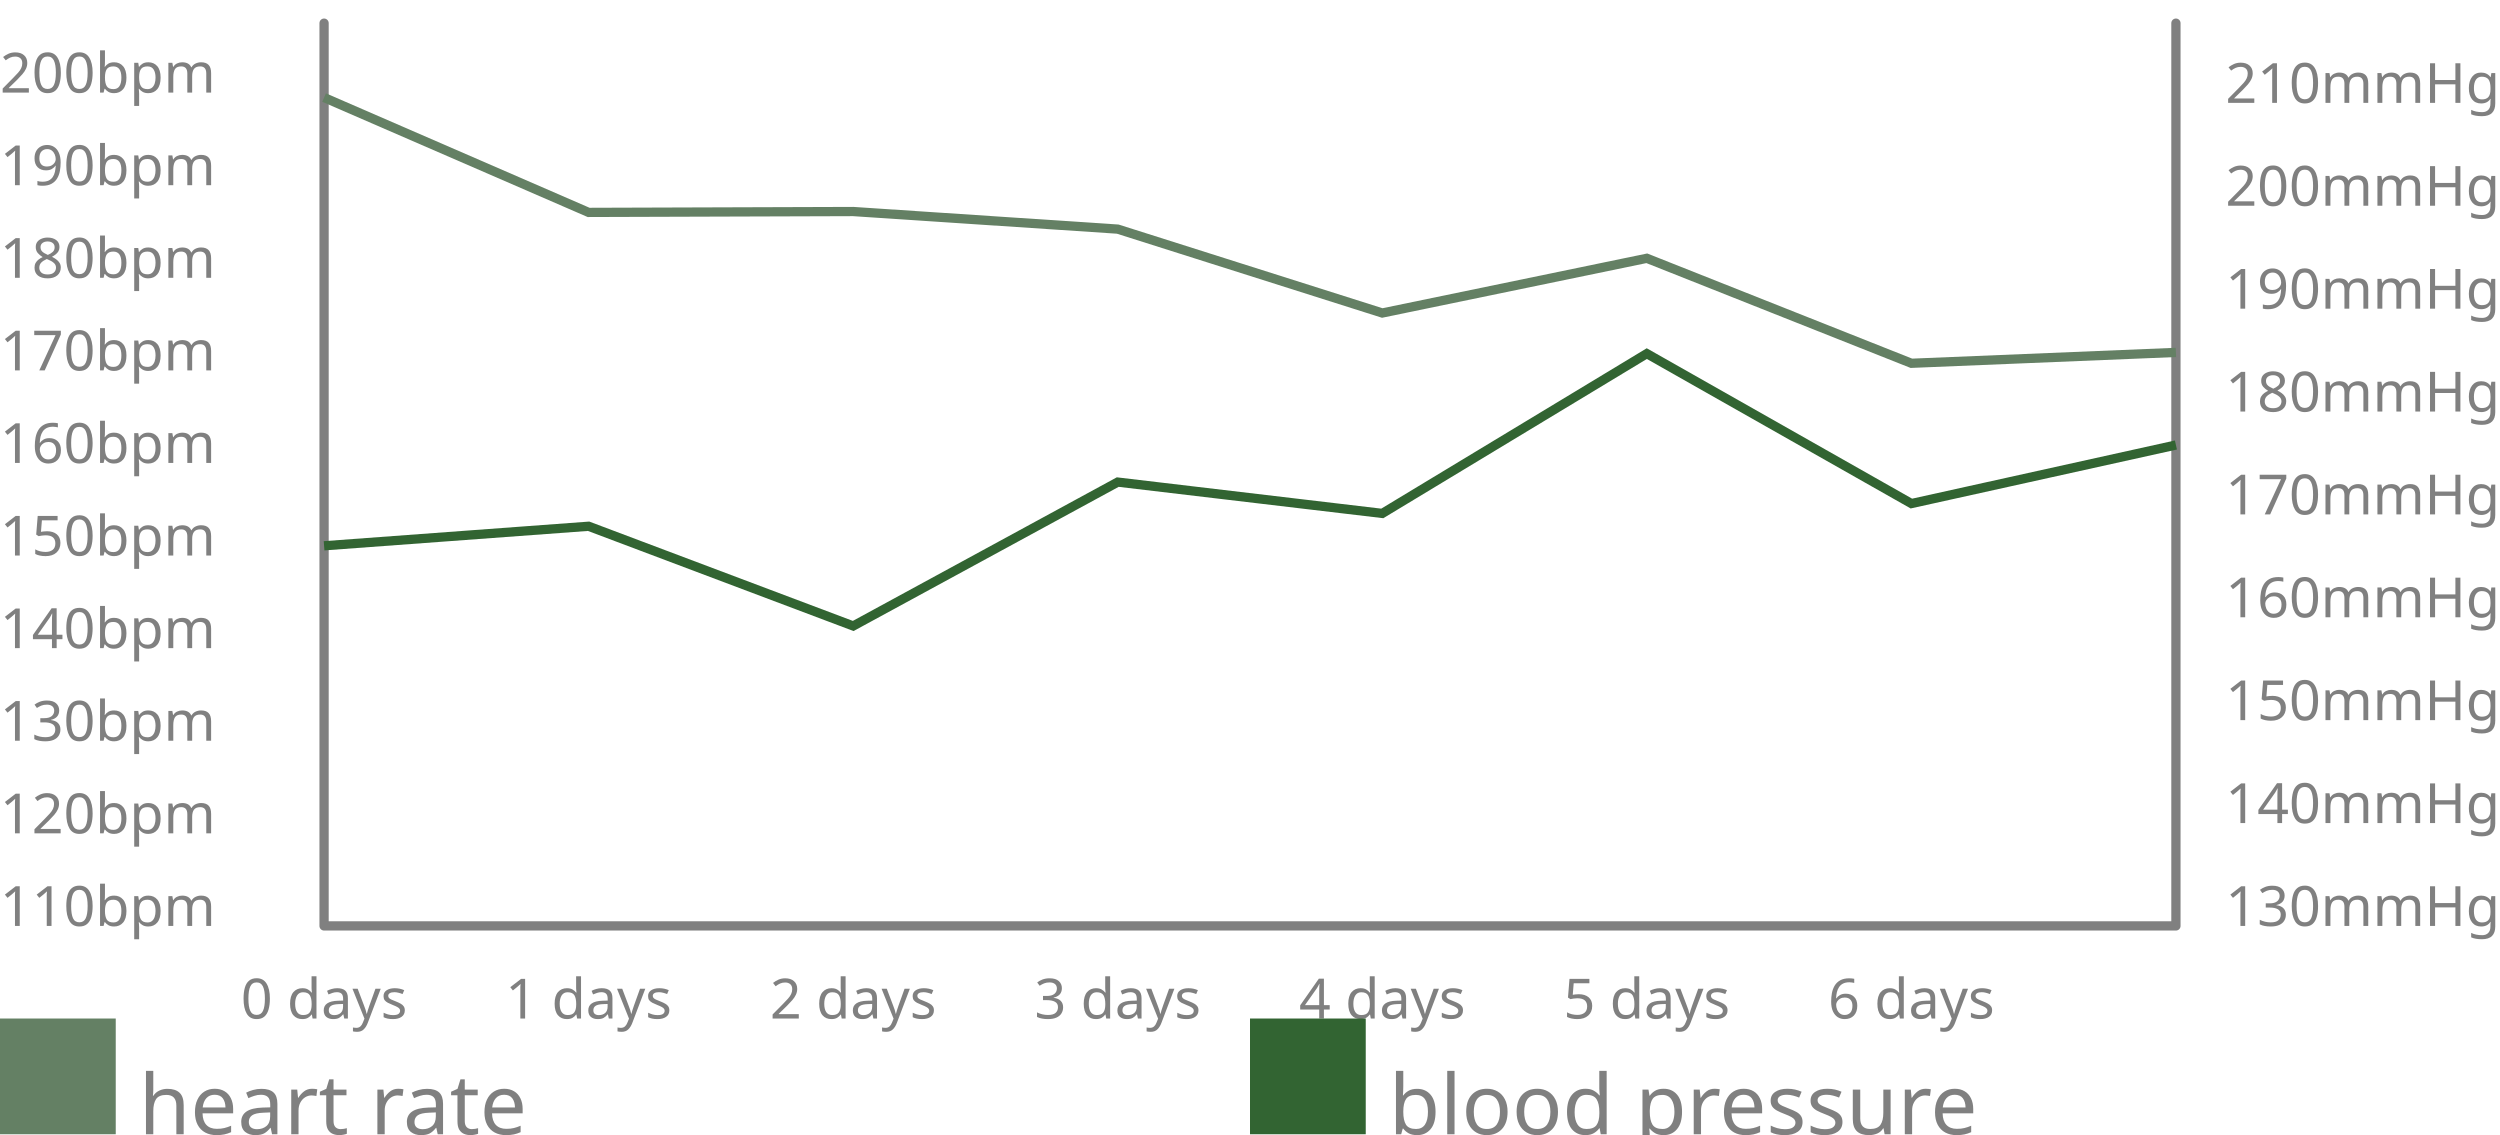
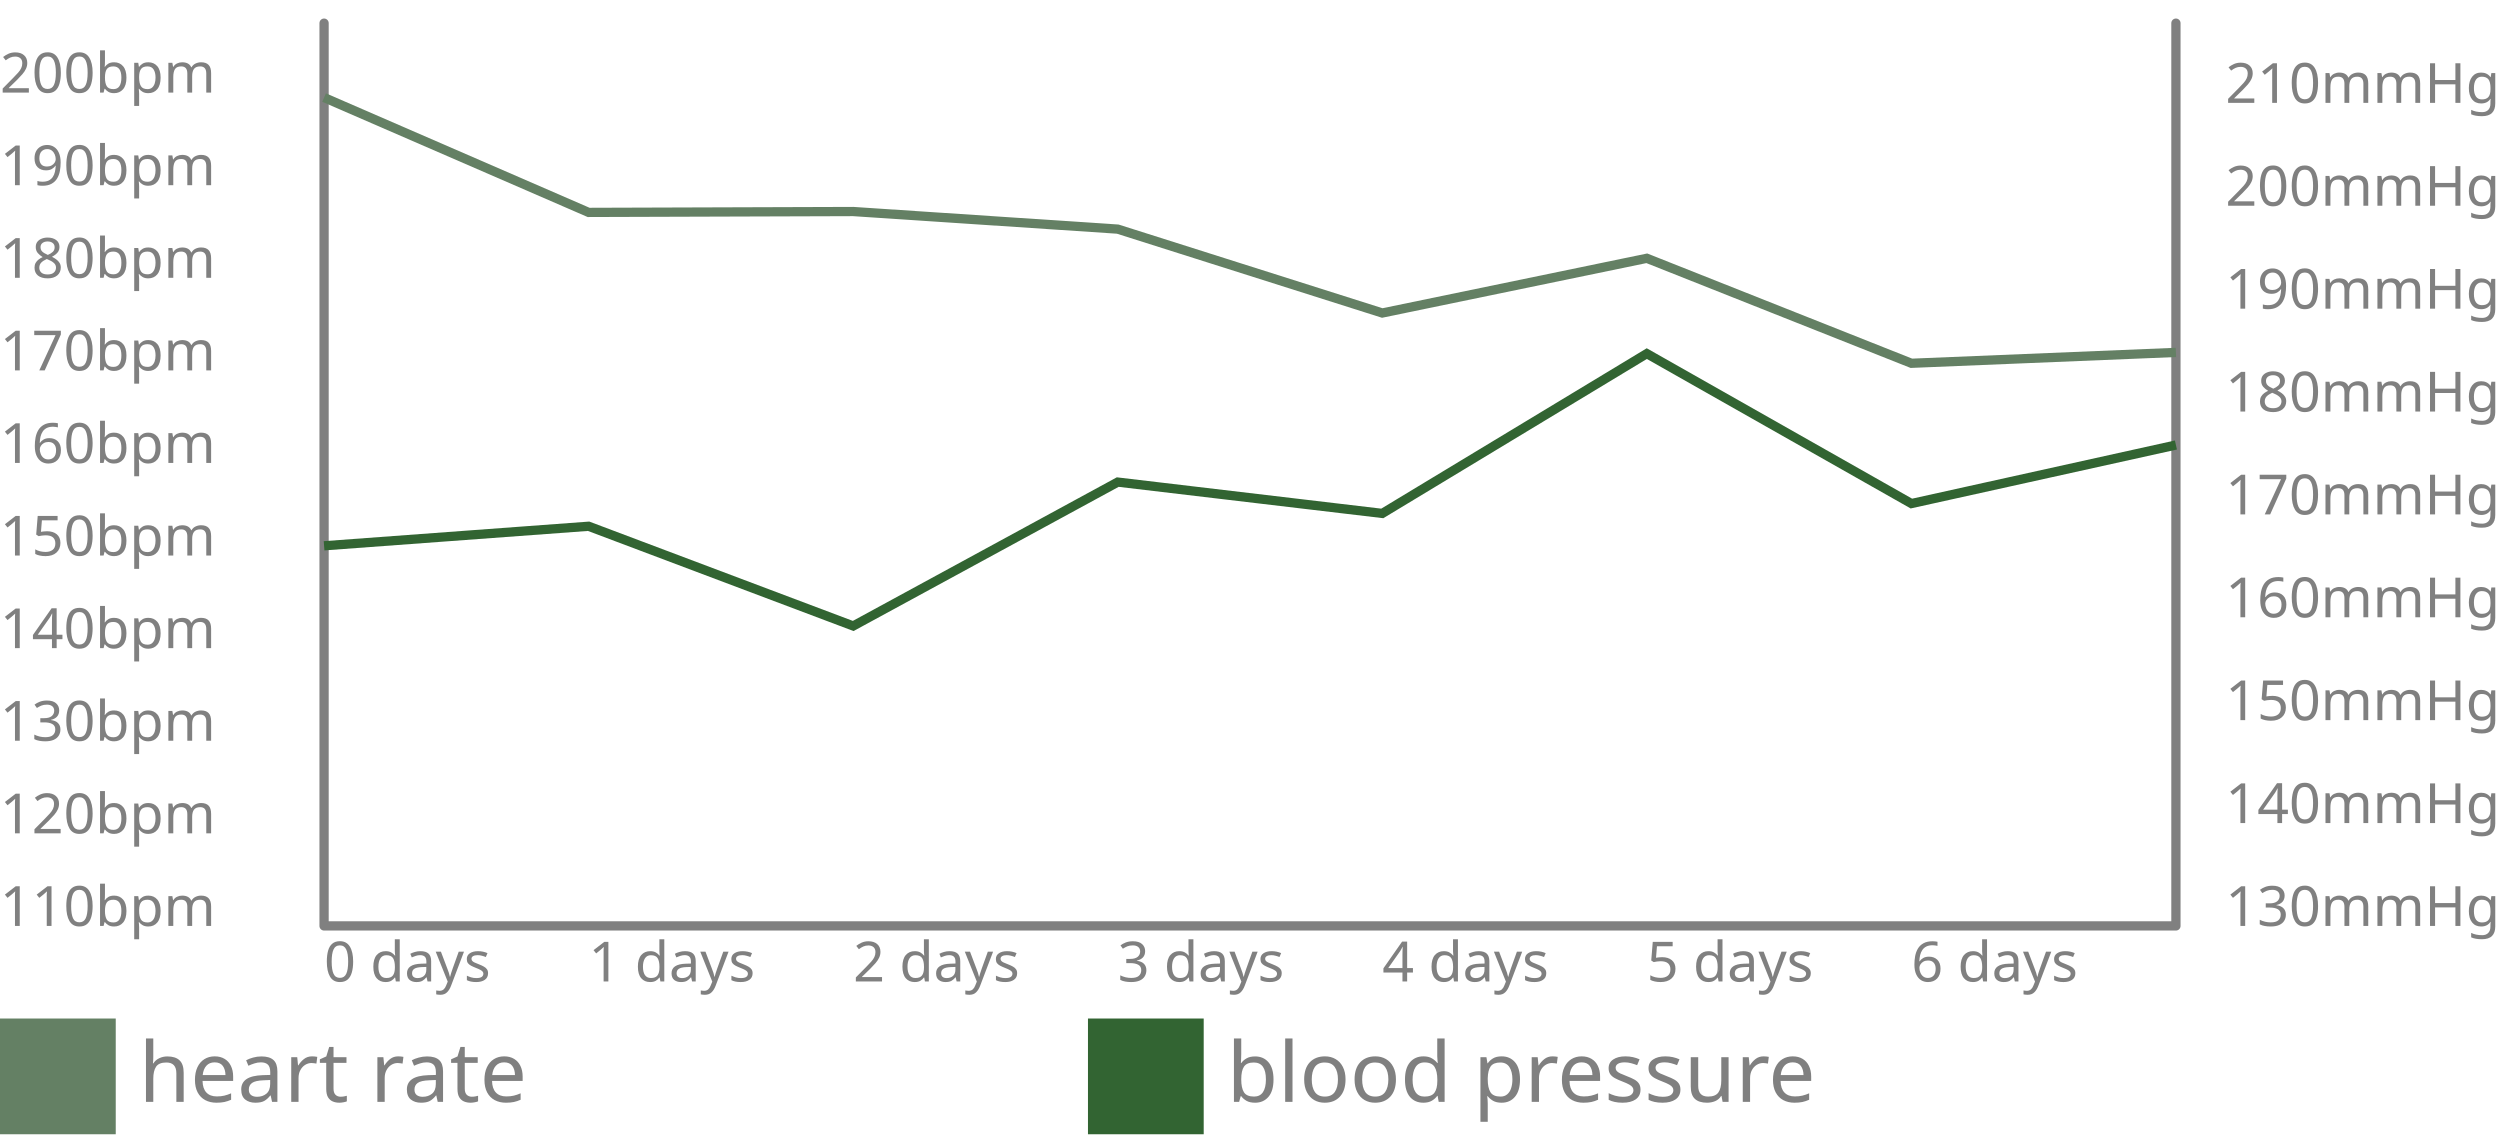
<svg xmlns="http://www.w3.org/2000/svg" width="540" height="245" id="svg2" version="1.1">
-   <text x="70.0" y="220" font-family="sans-serif" font-size="12" text-anchor="middle" fill="grey">0 days</text>
-   <text x="127.143" y="220" font-family="sans-serif" font-size="12" text-anchor="middle" fill="grey">1 days</text>
-   <text x="184.286" y="220" font-family="sans-serif" font-size="12" text-anchor="middle" fill="grey">2 days</text>
-   <text x="241.429" y="220" font-family="sans-serif" font-size="12" text-anchor="middle" fill="grey">3 days</text>
-   <text x="298.571" y="220" font-family="sans-serif" font-size="12" text-anchor="middle" fill="grey">4 days</text>
-   <text x="355.714" y="220" font-family="sans-serif" font-size="12" text-anchor="middle" fill="grey">5 days</text>
-   <text x="412.857" y="220" font-family="sans-serif" font-size="12" text-anchor="middle" fill="grey">6 days</text>
+   <text x="70.0" y="212" font-family="sans-serif" font-size="12" text-anchor="start" fill="grey">0 days</text>
+   <text x="127.143" y="212" font-family="sans-serif" font-size="12" text-anchor="start" fill="grey">1 days</text>
+   <text x="184.286" y="212" font-family="sans-serif" font-size="12" text-anchor="start" fill="grey">2 days</text>
+   <text x="241.429" y="212" font-family="sans-serif" font-size="12" text-anchor="start" fill="grey">3 days</text>
+   <text x="298.571" y="212" font-family="sans-serif" font-size="12" text-anchor="start" fill="grey">4 days</text>
+   <text x="355.714" y="212" font-family="sans-serif" font-size="12" text-anchor="start" fill="grey">5 days</text>
+   <text x="412.857" y="212" font-family="sans-serif" font-size="12" text-anchor="start" fill="grey">6 days</text>
  <path stroke="grey" stroke-width="2" fill="None" stroke-linecap="round" stroke-linejoin="round" d="M70.00 5.00L70.00 200.00L470.00 200.00L470.00 5.00" />
  <text x="0" y="20.0" font-family="sans-serif" font-size="12" text-anchor="start" fill="grey">200bpm</text>
  <text x="0" y="40.0" font-family="sans-serif" font-size="12" text-anchor="start" fill="grey">190bpm</text>
  <text x="0" y="60.0" font-family="sans-serif" font-size="12" text-anchor="start" fill="grey">180bpm</text>
  <text x="0" y="80.0" font-family="sans-serif" font-size="12" text-anchor="start" fill="grey">170bpm</text>
  <text x="0" y="100.0" font-family="sans-serif" font-size="12" text-anchor="start" fill="grey">160bpm</text>
  <text x="0" y="120.0" font-family="sans-serif" font-size="12" text-anchor="start" fill="grey">150bpm</text>
  <text x="0" y="140.0" font-family="sans-serif" font-size="12" text-anchor="start" fill="grey">140bpm</text>
  <text x="0" y="160.0" font-family="sans-serif" font-size="12" text-anchor="start" fill="grey">130bpm</text>
  <text x="0" y="180.0" font-family="sans-serif" font-size="12" text-anchor="start" fill="grey">120bpm</text>
  <text x="0" y="200.0" font-family="sans-serif" font-size="12" text-anchor="start" fill="grey">110bpm</text>
  <path stroke="#648064" stroke-width="2" fill="None" d="M70.00 21.07L127.14 45.88L184.29 45.69L241.43 49.49L298.57 67.61L355.71 55.79L412.86 78.47L470.00 76.12" />
  <text x="540" y="22.222" font-family="sans-serif" font-size="12" text-anchor="end" fill="grey">210mmHg</text>
  <text x="540" y="44.444" font-family="sans-serif" font-size="12" text-anchor="end" fill="grey">200mmHg</text>
  <text x="540" y="66.667" font-family="sans-serif" font-size="12" text-anchor="end" fill="grey">190mmHg</text>
  <text x="540" y="88.889" font-family="sans-serif" font-size="12" text-anchor="end" fill="grey">180mmHg</text>
  <text x="540" y="111.111" font-family="sans-serif" font-size="12" text-anchor="end" fill="grey">170mmHg</text>
  <text x="540" y="133.333" font-family="sans-serif" font-size="12" text-anchor="end" fill="grey">160mmHg</text>
  <text x="540" y="155.556" font-family="sans-serif" font-size="12" text-anchor="end" fill="grey">150mmHg</text>
  <text x="540" y="177.778" font-family="sans-serif" font-size="12" text-anchor="end" fill="grey">140mmHg</text>
  <text x="540" y="200.0" font-family="sans-serif" font-size="12" text-anchor="end" fill="grey">130mmHg</text>
  <path stroke="#326432" stroke-width="2" fill="None" d="M70.00 117.89L127.14 113.67L184.29 135.21L241.43 104.13L298.57 110.90L355.71 76.38L412.86 108.77L470.00 96.12" />
  <rect stroke="0" stroke-width="0" fill="#648064" x="0.00" y="220.00" width="25.00" height="25.00" rx="0.00" ry="0.00" />
-   <text x="30.0" y="245" font-family="sans-serif" font-size="18.0" text-anchor="start" fill="grey">heart rate</text>
-   <rect stroke="0" stroke-width="0" fill="#326432" x="270.00" y="220.00" width="25.00" height="25.00" rx="0.00" ry="0.00" />
-   <text x="300.0" y="245" font-family="sans-serif" font-size="18.0" text-anchor="start" fill="grey">blood pressure</text>
+   <text x="30.0" y="238.0" font-family="sans-serif" font-size="18.0" text-anchor="start" fill="grey">heart rate</text>
+   <rect stroke="0" stroke-width="0" fill="#326432" x="235.00" y="220.00" width="25.00" height="25.00" rx="0.00" ry="0.00" />
+   <text x="265.0" y="238.0" font-family="sans-serif" font-size="18.0" text-anchor="start" fill="grey">blood pressure</text>
</svg>
